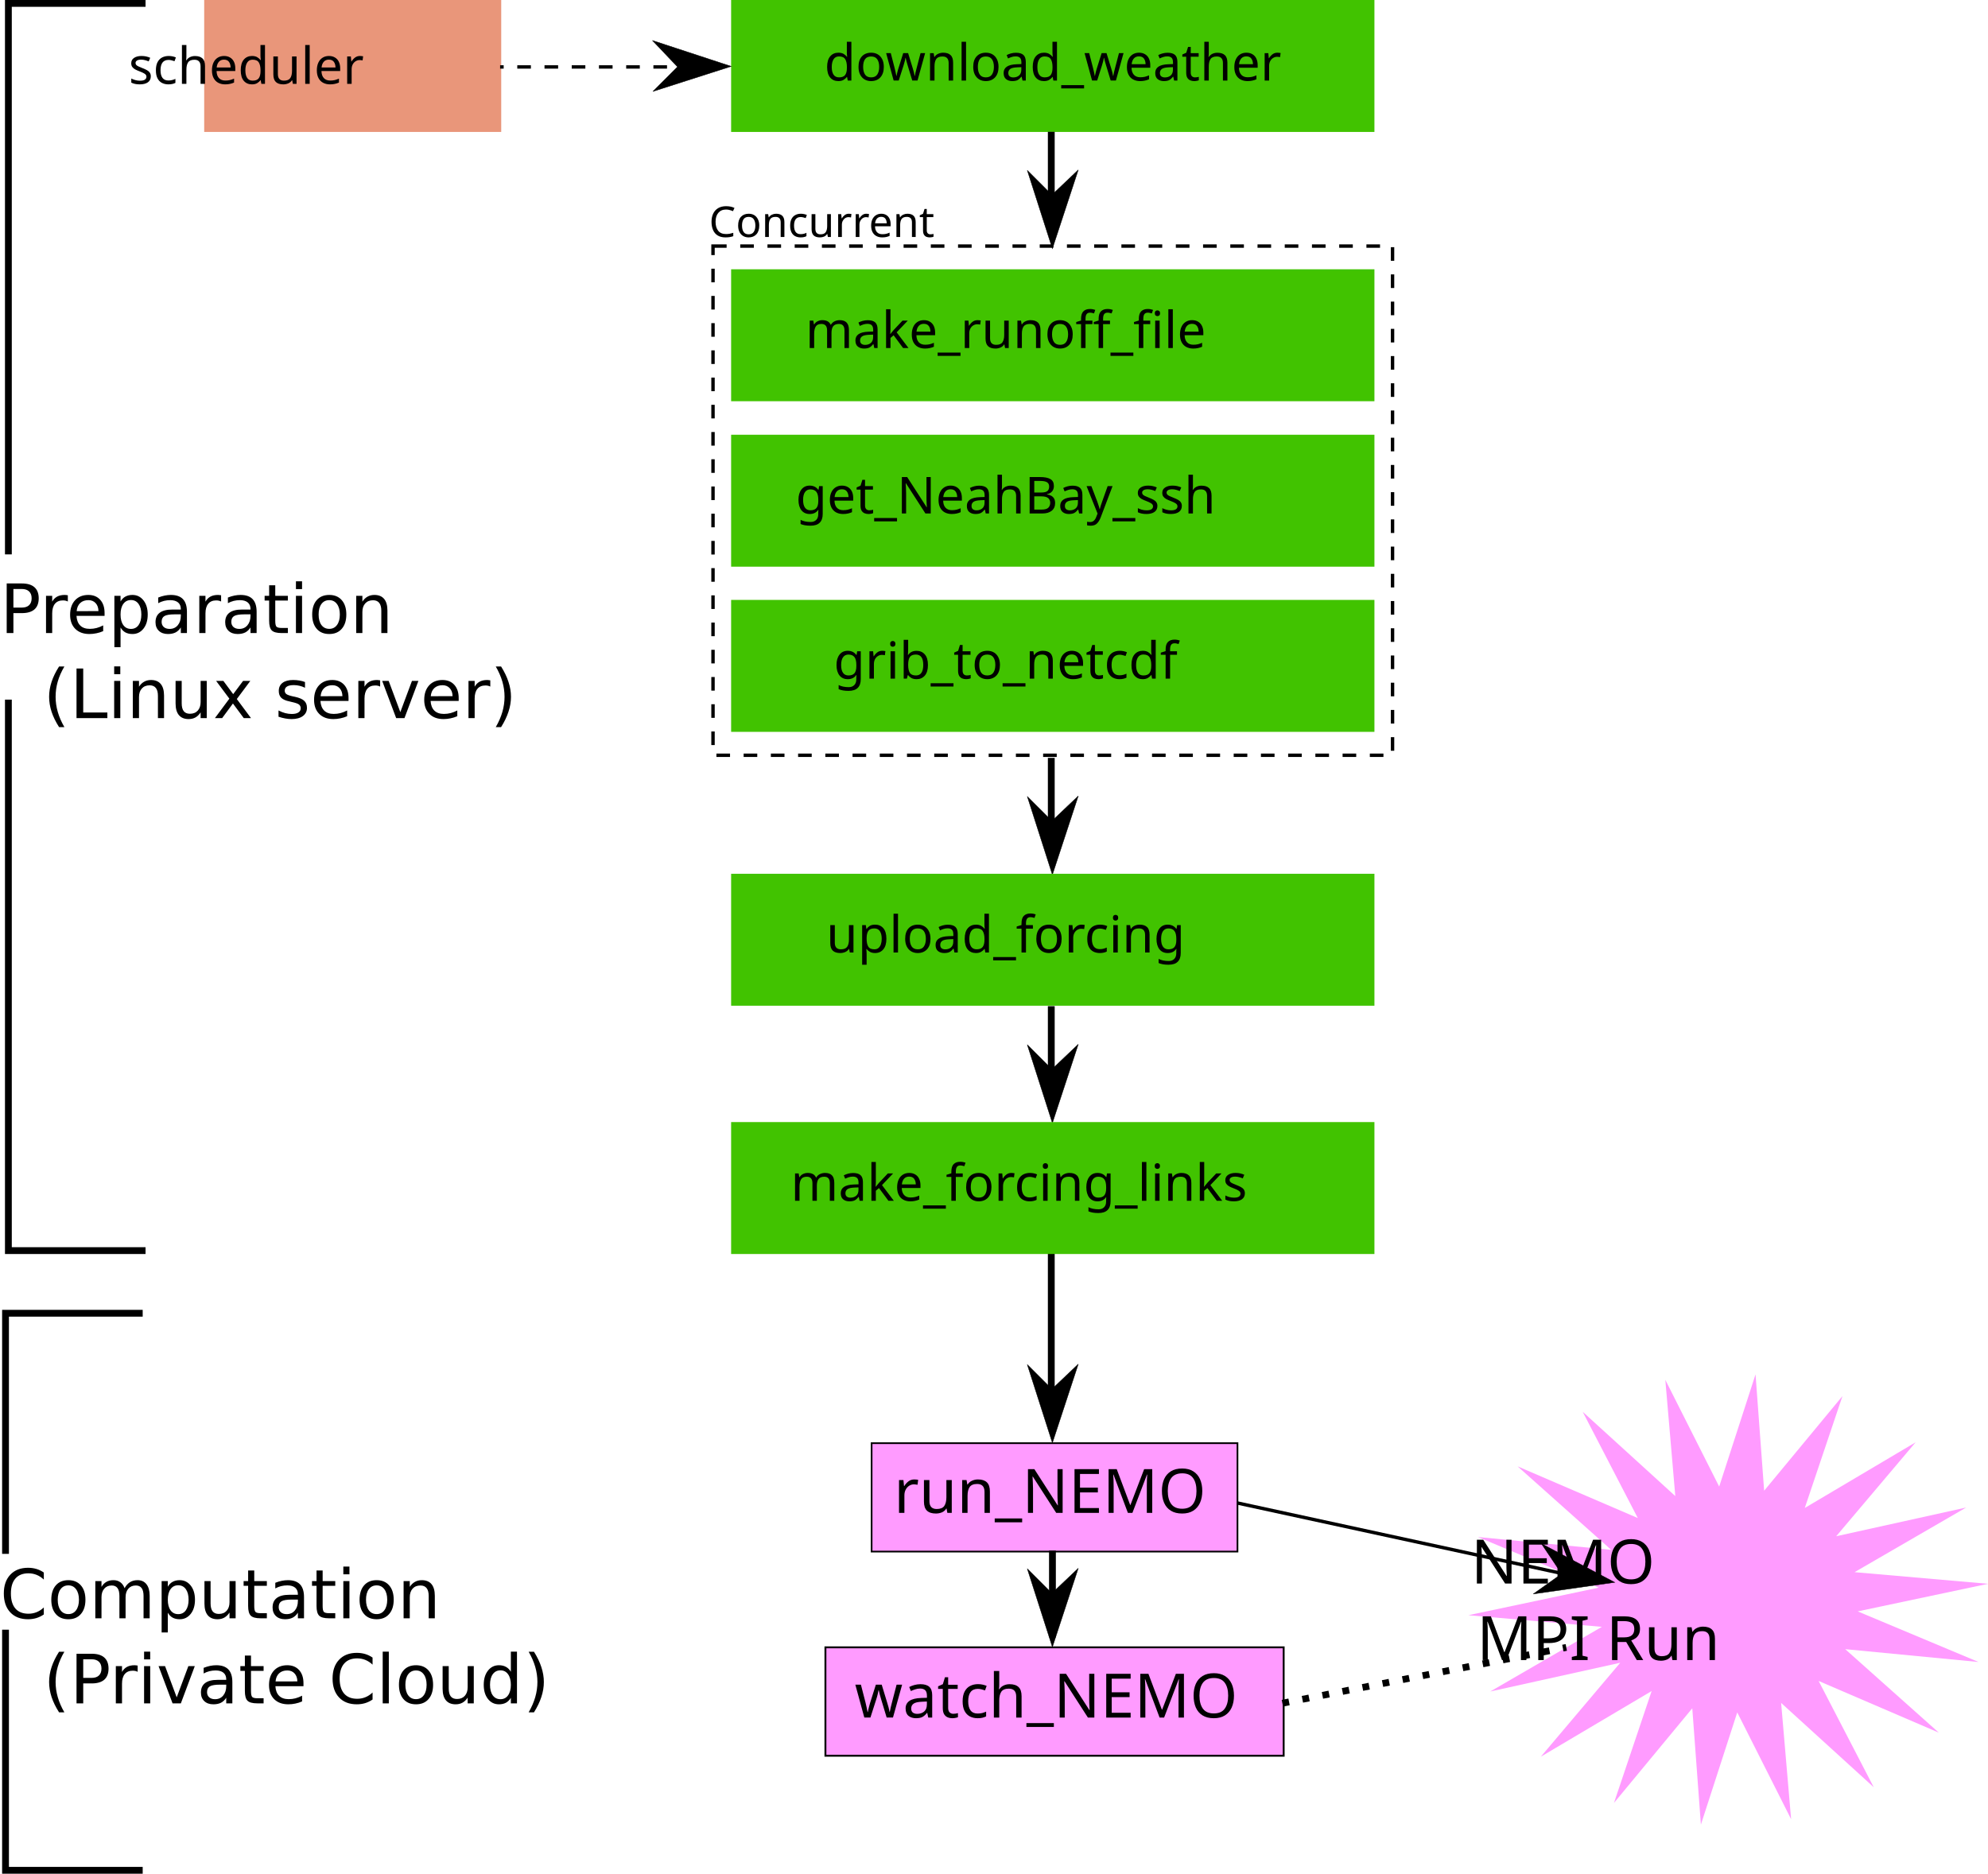
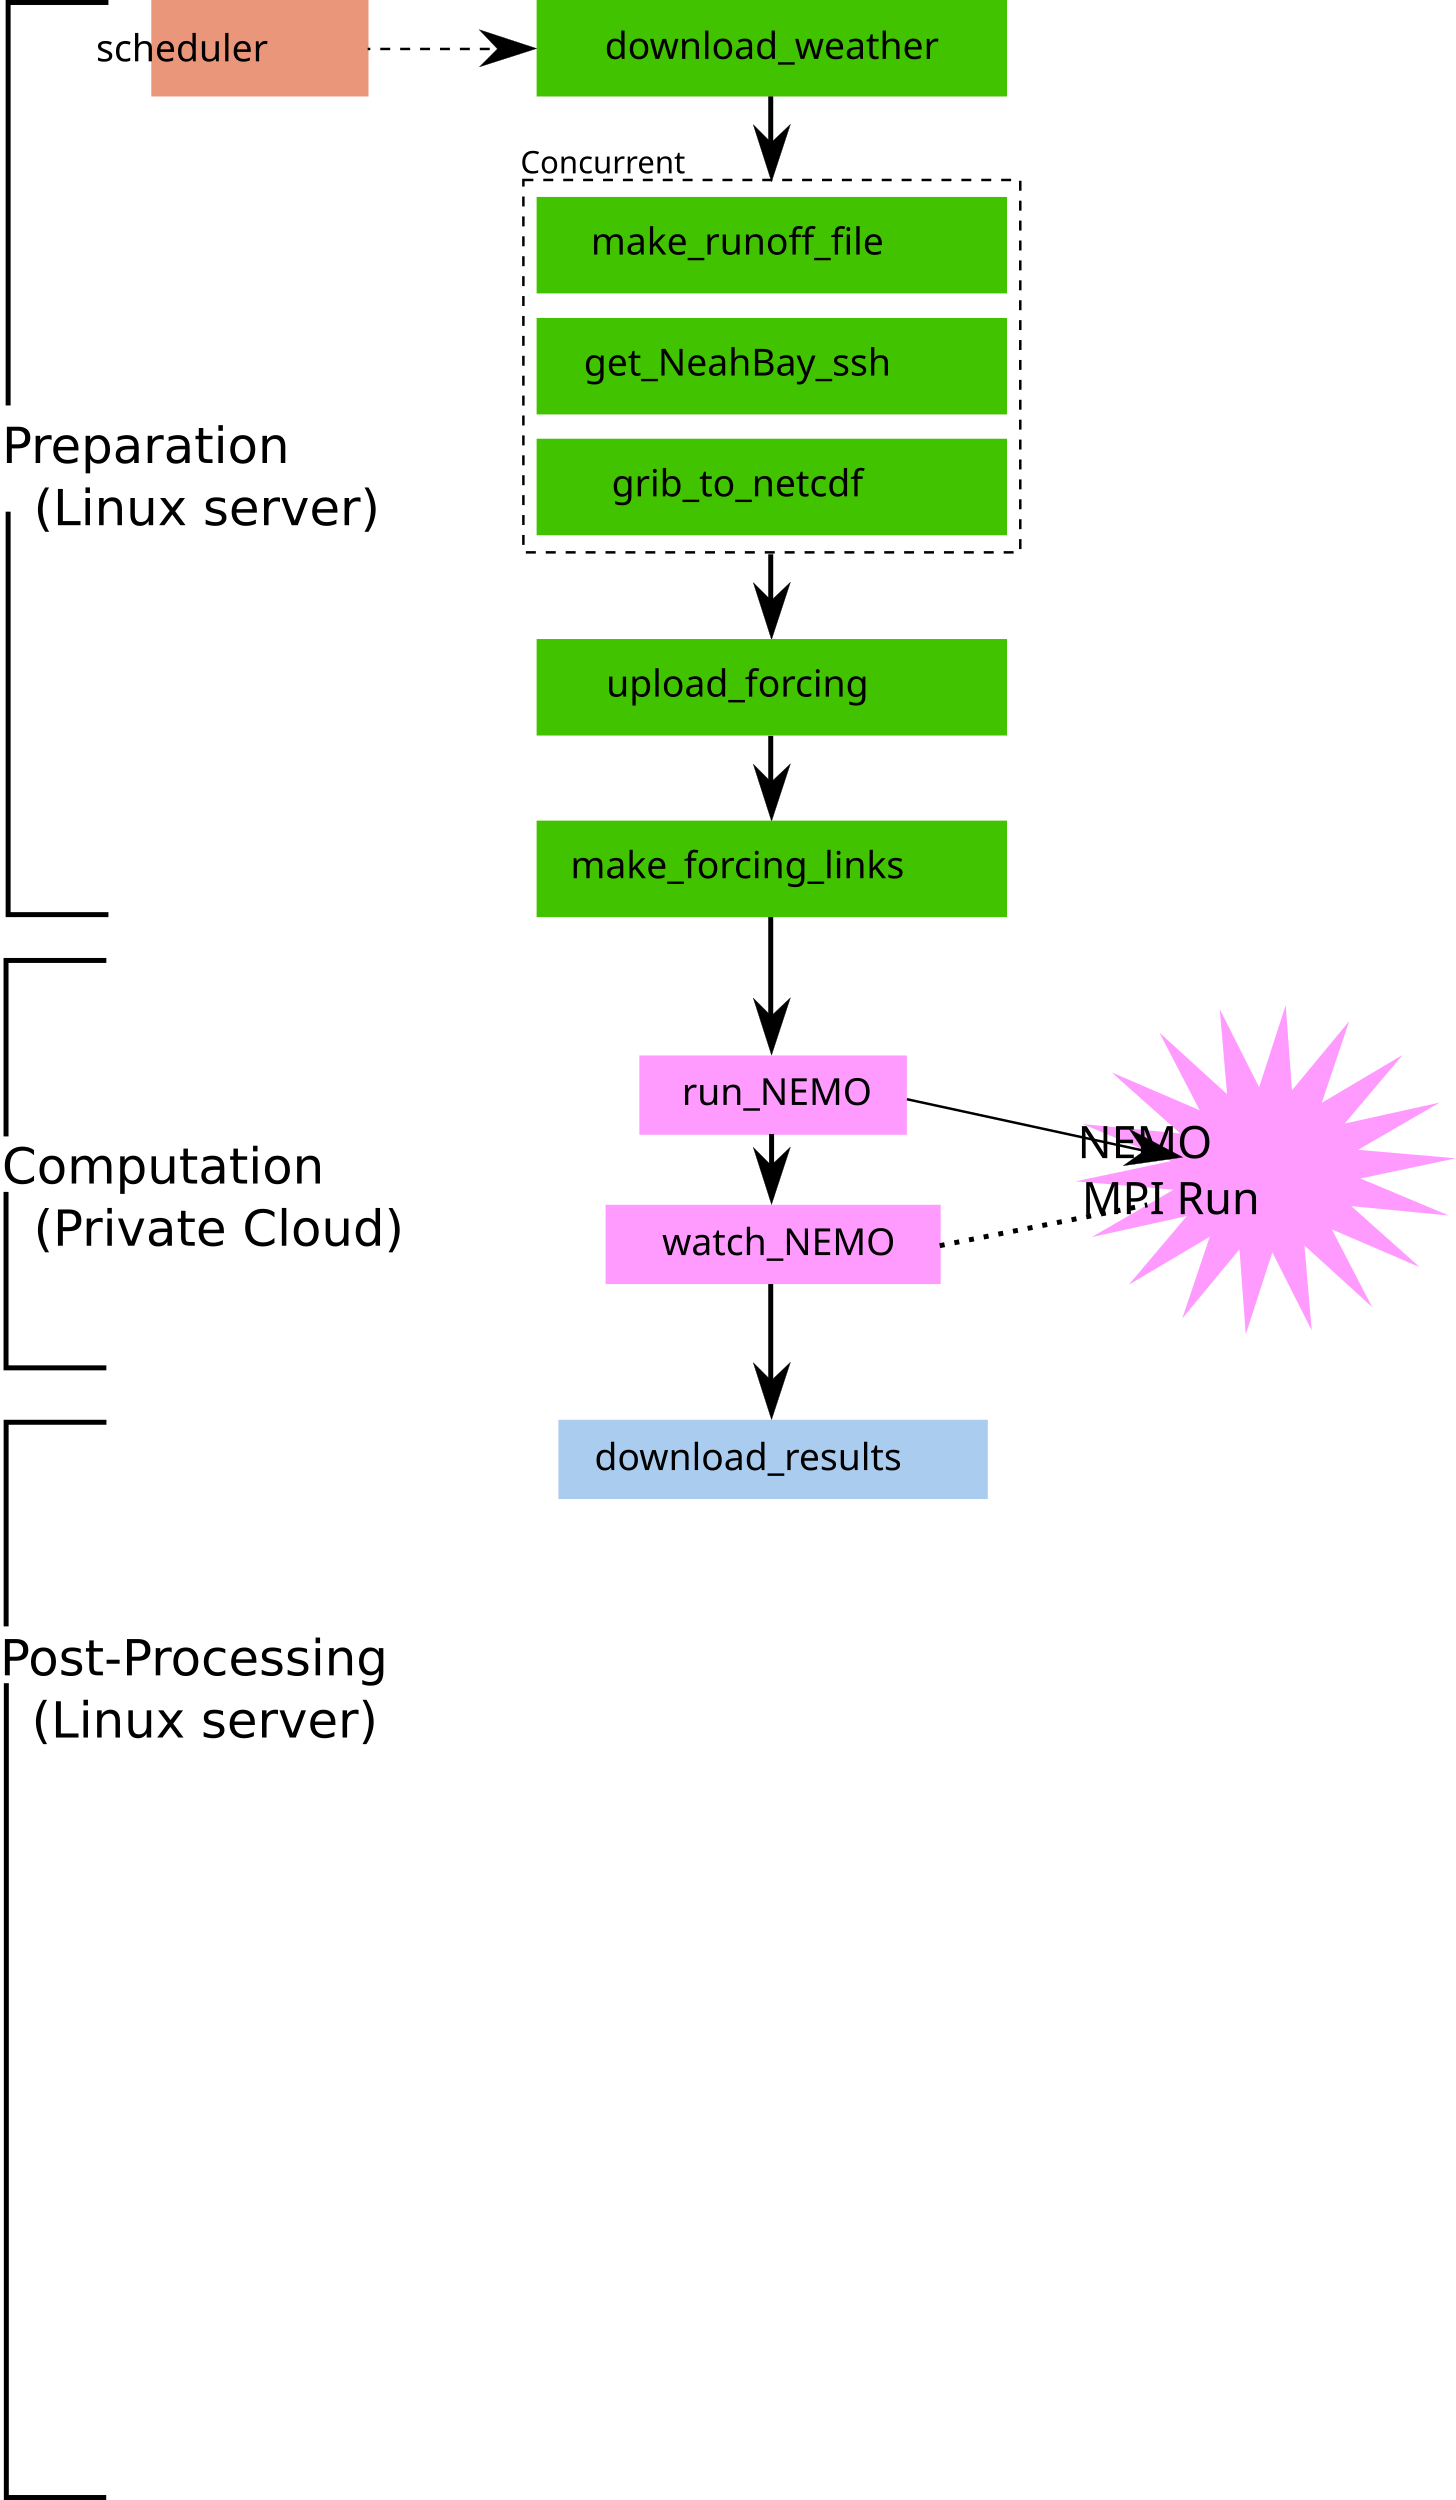
- <svg xmlns="http://www.w3.org/2000/svg" width="164.865mm" height="155.41mm" viewBox="0 0 584.166 550.664" id="svg4938" version="1.1">
+ <svg xmlns="http://www.w3.org/2000/svg" width="165.091mm" height="283.525mm" viewBox="0 0 584.968 1004.616" id="svg4938" version="1.1">
  <defs id="defs4940" />
-   <g id="layer1" transform="translate(-21.60096,-62.97421)">
+   <g id="layer1" transform="translate(-20.79937,-62.97421)">
+     <g id="g5060" transform="translate(0,146.5)">
+       <path id="path5062" d="m 330.515,478.177 0,-47.216" style="display:inline;fill:none;stroke:#000000;stroke-width:2;stroke-linecap:butt;stroke-linejoin:miter;stroke-miterlimit:4;stroke-dasharray:none;stroke-opacity:1" />
+       <path style="display:inline;fill:#000000;fill-opacity:1;stroke:#000000;stroke-width:0.111px;stroke-linecap:butt;stroke-linejoin:miter;stroke-opacity:1" d="m 330.841,487.028 7.608,-23.158 -7.749,7.361 -7.236,-7.227 z" id="path5064" />
+     </g>
    <g id="g5056">
      <path style="display:inline;fill:none;stroke:#000000;stroke-width:2;stroke-linecap:butt;stroke-linejoin:miter;stroke-miterlimit:4;stroke-dasharray:none;stroke-opacity:1" d="m 330.515,478.177 0,-47.216" id="path5050" />
      <path id="path5052" d="m 330.841,487.028 7.608,-23.158 -7.749,7.361 -7.236,-7.227 z" style="display:inline;fill:#000000;fill-opacity:1;stroke:#000000;stroke-width:0.111px;stroke-linecap:butt;stroke-linejoin:miter;stroke-opacity:1" />
    </g>
    <g id="g3480" transform="translate(0,184)">
      <path style="display:inline;fill:none;stroke:#000000;stroke-width:2;stroke-linecap:butt;stroke-linejoin:miter;stroke-miterlimit:4;stroke-dasharray:none;stroke-opacity:1" d="m 330.515,127.205 0,-25.495" id="path3482" />
      <path id="path3484" d="m 330.841,136.056 7.608,-23.158 -7.749,7.361 -7.236,-7.227 z" style="display:inline;fill:#000000;fill-opacity:1;stroke:#000000;stroke-width:0.111px;stroke-linecap:butt;stroke-linejoin:miter;stroke-opacity:1" />
    </g>
    <g id="g5542" transform="translate(-251.2546,-140.5252)">
      <rect y="203.499" x="487.693" height="38.776" width="189.033" id="rect6644" style="color:#000000;clip-rule:nonzero;display:inline;overflow:visible;visibility:visible;opacity:1;isolation:auto;mix-blend-mode:normal;color-interpolation:sRGB;color-interpolation-filters:linearRGB;solid-color:#000000;solid-opacity:1;fill:#41c300;fill-opacity:1;fill-rule:nonzero;stroke:#2a80b8;stroke-width:0;stroke-linecap:butt;stroke-linejoin:miter;stroke-miterlimit:4;stroke-dasharray:none;stroke-dashoffset:0;stroke-opacity:0.478;color-rendering:auto;image-rendering:auto;shape-rendering:auto;text-rendering:auto;enable-background:accumulate" />
      <text id="text6646" y="227.177" x="582.23" style="font-style:normal;font-variant:normal;font-weight:normal;font-stretch:normal;font-size:15px;line-height:125%;font-family:'Source Code Pro';-inkscape-font-specification:'Source Code Pro';text-align:center;letter-spacing:0px;word-spacing:0px;text-anchor:middle;fill:#000000;fill-opacity:1;stroke:none;stroke-width:1px;stroke-linecap:butt;stroke-linejoin:miter;stroke-opacity:1" xml:space="preserve">
        <tspan id="tspan6648" y="227.177" x="582.23">download_weather<tspan id="tspan6650" y="227.177" x="582.23" />
        </tspan>
      </text>
    </g>
    <g id="g5562">
      <rect style="color:#000000;clip-rule:nonzero;display:inline;overflow:visible;visibility:visible;opacity:1;isolation:auto;mix-blend-mode:normal;color-interpolation:sRGB;color-interpolation-filters:linearRGB;solid-color:#000000;solid-opacity:1;fill:#e9967a;fill-opacity:1;fill-rule:nonzero;stroke:#2a80b8;stroke-width:0;stroke-linecap:butt;stroke-linejoin:miter;stroke-miterlimit:4;stroke-dasharray:none;stroke-dashoffset:0;stroke-opacity:0.478;color-rendering:auto;image-rendering:auto;shape-rendering:auto;text-rendering:auto;enable-background:accumulate" id="rect6664" width="87.28" height="38.776" x="81.601" y="62.974" />
      <text id="text6666" y="87.612" x="125.17" style="font-style:normal;font-variant:normal;font-weight:normal;font-stretch:normal;font-size:15px;line-height:125%;font-family:'Source Code Pro';-inkscape-font-specification:'Source Code Pro';text-align:center;letter-spacing:0px;word-spacing:0px;text-anchor:middle;fill:#000000;fill-opacity:1;stroke:none;stroke-width:1px;stroke-linecap:butt;stroke-linejoin:miter;stroke-opacity:1" xml:space="preserve">
        <tspan id="tspan6668" y="87.612" x="125.17">
          <tspan id="tspan6670" y="87.612" x="125.17">scheduler</tspan>
        </tspan>
      </text>
    </g>
    <g id="g5570">
      <path id="path6674" d="m 236.47,82.477 -23.158,-7.608 7.361,7.749 -7.227,7.236 z" style="display:inline;fill:#000000;fill-opacity:1;stroke:#000000;stroke-width:0.111px;stroke-linecap:butt;stroke-linejoin:miter;stroke-opacity:1" />
      <path style="fill:none;fill-rule:evenodd;stroke:#000000;stroke-width:1;stroke-linecap:butt;stroke-linejoin:miter;stroke-miterlimit:4;stroke-dasharray:4, 4;stroke-dashoffset:0;stroke-opacity:1" d="m 233.602,82.652 c -65.048,0 -65.048,0 -65.048,0" id="path6676" />
    </g>
    <g id="g4257">
      <path id="path8718" d="m 330.515,127.205 0,-25.495" style="display:inline;fill:none;stroke:#000000;stroke-width:2;stroke-linecap:butt;stroke-linejoin:miter;stroke-miterlimit:4;stroke-dasharray:none;stroke-opacity:1" />
      <path style="display:inline;fill:#000000;fill-opacity:1;stroke:#000000;stroke-width:0.111px;stroke-linecap:butt;stroke-linejoin:miter;stroke-opacity:1" d="m 330.841,136.056 7.608,-23.158 -7.749,7.361 -7.236,-7.227 z" id="path8720" />
    </g>
    <g id="g4221">
      <rect style="color:#000000;clip-rule:nonzero;display:inline;overflow:visible;visibility:visible;opacity:1;isolation:auto;mix-blend-mode:normal;color-interpolation:sRGB;color-interpolation-filters:linearRGB;solid-color:#000000;solid-opacity:1;fill:#41c300;fill-opacity:1;fill-rule:nonzero;stroke:#2a80b8;stroke-width:0;stroke-linecap:butt;stroke-linejoin:miter;stroke-miterlimit:4;stroke-dasharray:none;stroke-dashoffset:0;stroke-opacity:0.478;color-rendering:auto;image-rendering:auto;shape-rendering:auto;text-rendering:auto;enable-background:accumulate" id="rect5526" width="189.033" height="38.776" x="236.439" y="142.115" />
      <text xml:space="preserve" style="font-style:normal;font-variant:normal;font-weight:normal;font-stretch:normal;font-size:15px;line-height:125%;font-family:'Source Code Pro';-inkscape-font-specification:'Source Code Pro';text-align:center;letter-spacing:0px;word-spacing:0px;text-anchor:middle;fill:#000000;fill-opacity:1;stroke:none;stroke-width:1px;stroke-linecap:butt;stroke-linejoin:miter;stroke-opacity:1" x="330.758" y="165.253" id="text5528">
        <tspan x="330.758" y="165.253" id="tspan5530">make_runoff_file</tspan>
      </text>
    </g>
    <g id="g3467">
      <rect y="190.74" x="236.439" height="38.776" width="189.033" id="rect4209" style="color:#000000;clip-rule:nonzero;display:inline;overflow:visible;visibility:visible;opacity:1;isolation:auto;mix-blend-mode:normal;color-interpolation:sRGB;color-interpolation-filters:linearRGB;solid-color:#000000;solid-opacity:1;fill:#41c300;fill-opacity:1;fill-rule:nonzero;stroke:#2a80b8;stroke-width:0;stroke-linecap:butt;stroke-linejoin:miter;stroke-miterlimit:4;stroke-dasharray:none;stroke-dashoffset:0;stroke-opacity:0.478;color-rendering:auto;image-rendering:auto;shape-rendering:auto;text-rendering:auto;enable-background:accumulate" />
      <text id="text4211" y="213.878" x="330.758" style="font-style:normal;font-variant:normal;font-weight:normal;font-stretch:normal;font-size:15px;line-height:125%;font-family:'Source Code Pro';-inkscape-font-specification:'Source Code Pro';text-align:center;letter-spacing:0px;word-spacing:0px;text-anchor:middle;fill:#000000;fill-opacity:1;stroke:none;stroke-width:1px;stroke-linecap:butt;stroke-linejoin:miter;stroke-opacity:1" xml:space="preserve">
        <tspan id="tspan4213" y="213.878" x="330.758">get_NeahBay_ssh</tspan>
      </text>
    </g>
    <g id="g3475">
      <rect y="135.295" x="231.117" height="149.646" width="199.678" id="rect4226" style="color:#000000;clip-rule:nonzero;display:inline;overflow:visible;visibility:visible;opacity:1;isolation:auto;mix-blend-mode:normal;color-interpolation:sRGB;color-interpolation-filters:linearRGB;solid-color:#000000;solid-opacity:1;fill:none;fill-opacity:1;fill-rule:nonzero;stroke:#000000;stroke-width:1;stroke-linecap:butt;stroke-linejoin:miter;stroke-miterlimit:4;stroke-dasharray:4, 4;stroke-dashoffset:0;stroke-opacity:1;color-rendering:auto;image-rendering:auto;shape-rendering:auto;text-rendering:auto;enable-background:accumulate" />
      <text id="text4246" y="132.618" x="229.915" style="font-style:normal;font-weight:normal;font-size:15px;line-height:125%;font-family:Sans;letter-spacing:0px;word-spacing:0px;fill:#000000;fill-opacity:1;stroke:none;stroke-width:1px;stroke-linecap:butt;stroke-linejoin:miter;stroke-opacity:1" xml:space="preserve">
        <tspan style="font-size:12.5px" y="132.618" x="229.915" id="tspan4248">Concurrent</tspan>
      </text>
    </g>
    <g transform="translate(0,97.16717)" id="g3456">
      <rect style="color:#000000;clip-rule:nonzero;display:inline;overflow:visible;visibility:visible;opacity:1;isolation:auto;mix-blend-mode:normal;color-interpolation:sRGB;color-interpolation-filters:linearRGB;solid-color:#000000;solid-opacity:1;fill:#41c300;fill-opacity:1;fill-rule:nonzero;stroke:#2a80b8;stroke-width:0;stroke-linecap:butt;stroke-linejoin:miter;stroke-miterlimit:4;stroke-dasharray:none;stroke-dashoffset:0;stroke-opacity:0.478;color-rendering:auto;image-rendering:auto;shape-rendering:auto;text-rendering:auto;enable-background:accumulate" id="rect3458" width="189.033" height="38.776" x="236.439" y="142.115" />
      <text xml:space="preserve" style="font-style:normal;font-variant:normal;font-weight:normal;font-stretch:normal;font-size:15px;line-height:125%;font-family:'Source Code Pro';-inkscape-font-specification:'Source Code Pro';text-align:center;letter-spacing:0px;word-spacing:0px;text-anchor:middle;fill:#000000;fill-opacity:1;stroke:none;stroke-width:1px;stroke-linecap:butt;stroke-linejoin:miter;stroke-opacity:1" x="330.758" y="165.253" id="text3460">
        <tspan x="330.758" y="165.253" id="tspan3462">grib_to_netcdf</tspan>
      </text>
    </g>
    <g id="g3497" transform="translate(0,8)">
      <rect y="311.768" x="236.439" height="38.776" width="189.033" id="rect3488" style="color:#000000;clip-rule:nonzero;display:inline;overflow:visible;visibility:visible;opacity:1;isolation:auto;mix-blend-mode:normal;color-interpolation:sRGB;color-interpolation-filters:linearRGB;solid-color:#000000;solid-opacity:1;fill:#41c300;fill-opacity:1;fill-rule:nonzero;stroke:#2a80b8;stroke-width:0;stroke-linecap:butt;stroke-linejoin:miter;stroke-miterlimit:4;stroke-dasharray:none;stroke-dashoffset:0;stroke-opacity:0.478;color-rendering:auto;image-rendering:auto;shape-rendering:auto;text-rendering:auto;enable-background:accumulate" />
      <text id="text3490" y="334.906" x="330.758" style="font-style:normal;font-variant:normal;font-weight:normal;font-stretch:normal;font-size:15px;line-height:125%;font-family:'Source Code Pro';-inkscape-font-specification:'Source Code Pro';text-align:center;letter-spacing:0px;word-spacing:0px;text-anchor:middle;fill:#000000;fill-opacity:1;stroke:none;stroke-width:1px;stroke-linecap:butt;stroke-linejoin:miter;stroke-opacity:1" xml:space="preserve">
        <tspan id="tspan3492" y="334.906" x="330.758">upload_forcing</tspan>
      </text>
    </g>
    <g transform="translate(0,256.9721)" id="g3502">
      <path id="path3504" d="m 330.515,127.205 0,-25.495" style="display:inline;fill:none;stroke:#000000;stroke-width:2;stroke-linecap:butt;stroke-linejoin:miter;stroke-miterlimit:4;stroke-dasharray:none;stroke-opacity:1" />
      <path style="display:inline;fill:#000000;fill-opacity:1;stroke:#000000;stroke-width:0.111px;stroke-linecap:butt;stroke-linejoin:miter;stroke-opacity:1" d="m 330.841,136.056 7.608,-23.158 -7.749,7.361 -7.236,-7.227 z" id="path3506" />
    </g>
-     <g id="g3519">
-       <rect style="color:#000000;clip-rule:nonzero;display:inline;overflow:visible;visibility:visible;opacity:1;isolation:auto;mix-blend-mode:normal;color-interpolation:sRGB;color-interpolation-filters:linearRGB;solid-color:#000000;solid-opacity:1;fill:#41c300;fill-opacity:1;fill-rule:nonzero;stroke:#2a80b8;stroke-width:0;stroke-linecap:butt;stroke-linejoin:miter;stroke-miterlimit:4;stroke-dasharray:none;stroke-dashoffset:0;stroke-opacity:0.478;color-rendering:auto;image-rendering:auto;shape-rendering:auto;text-rendering:auto;enable-background:accumulate" id="rect3510" width="189.033" height="38.776" x="236.439" y="392.74" />
+     <g id="g5033">
+       <g id="g3519">
+         <rect y="392.74" x="236.439" height="38.776" width="189.033" id="rect3510" style="color:#000000;clip-rule:nonzero;display:inline;overflow:visible;visibility:visible;opacity:1;isolation:auto;mix-blend-mode:normal;color-interpolation:sRGB;color-interpolation-filters:linearRGB;solid-color:#000000;solid-opacity:1;fill:#41c300;fill-opacity:1;fill-rule:nonzero;stroke:#2a80b8;stroke-width:0;stroke-linecap:butt;stroke-linejoin:miter;stroke-miterlimit:4;stroke-dasharray:none;stroke-dashoffset:0;stroke-opacity:0.478;color-rendering:auto;image-rendering:auto;shape-rendering:auto;text-rendering:auto;enable-background:accumulate" />
+       </g>
+       <text xml:space="preserve" style="font-style:normal;font-variant:normal;font-weight:normal;font-stretch:normal;font-size:15px;line-height:125%;font-family:'Source Code Pro';-inkscape-font-specification:'Source Code Pro';text-align:center;letter-spacing:0px;word-spacing:0px;text-anchor:middle;fill:#000000;fill-opacity:1;stroke:none;stroke-width:1px;stroke-linecap:butt;stroke-linejoin:miter;stroke-opacity:1" x="330.758" y="415.878" id="text3512">
+         <tspan x="330.758" y="415.878" id="tspan3514">make_forcing_links</tspan>
+       </text>
    </g>
-     <text id="text3512" y="415.878" x="330.758" style="font-style:normal;font-variant:normal;font-weight:normal;font-stretch:normal;font-size:15px;line-height:125%;font-family:'Source Code Pro';-inkscape-font-specification:'Source Code Pro';text-align:center;letter-spacing:0px;word-spacing:0px;text-anchor:middle;fill:#000000;fill-opacity:1;stroke:none;stroke-width:1px;stroke-linecap:butt;stroke-linejoin:miter;stroke-opacity:1" xml:space="preserve">
-       <tspan id="tspan3514" y="415.878" x="330.758">make_forcing_links</tspan>
-     </text>
    <g id="g6042">
      <text xml:space="preserve" style="font-style:normal;font-variant:normal;font-weight:normal;font-stretch:normal;font-size:20px;line-height:125%;font-family:'DejaVu Sans';-inkscape-font-specification:'DejaVu Sans';letter-spacing:0px;word-spacing:0px;fill:#000000;fill-opacity:1;stroke:none;stroke-width:1px;stroke-linecap:butt;stroke-linejoin:miter;stroke-opacity:1" x="21.601" y="249.025" id="text8678">
        <tspan x="21.601" y="249.025" id="tspan8682" style="font-style:normal;font-variant:normal;font-weight:normal;font-stretch:normal;font-family:'DejaVu Sans';-inkscape-font-specification:'DejaVu Sans';fill:#000000;fill-opacity:1;stroke:none;stroke-opacity:1">Preparation</tspan>
        <tspan id="tspan7954" x="21.601" y="274.025" style="font-style:normal;font-variant:normal;font-weight:normal;font-stretch:normal;font-family:'DejaVu Sans';-inkscape-font-specification:'DejaVu Sans';fill:#000000;fill-opacity:1;stroke:none;stroke-opacity:1">  (Linux server)</tspan>
      </text>
      <path id="path9276" d="m 24.064,268.589 0,161.927 40.305,0" style="fill:none;fill-rule:evenodd;stroke:#000000;stroke-width:2;stroke-linecap:butt;stroke-linejoin:miter;stroke-miterlimit:4;stroke-dasharray:none;stroke-opacity:1" />
      <path style="fill:none;fill-rule:evenodd;stroke:#000000;stroke-width:2;stroke-linecap:butt;stroke-linejoin:miter;stroke-miterlimit:4;stroke-dasharray:none;stroke-opacity:1" d="m 24.064,225.902 0,-161.927 40.305,0" id="path6040" />
    </g>
-     <g style="display:inline" id="g3996" transform="translate(2.221761,130.887)">
-       <rect y="356.223" x="275.498" height="31.859" width="107.508" id="rect3021" style="fill:#ff9bff;fill-rule:evenodd;stroke:#000000;stroke-width:0.497px;stroke-linecap:butt;stroke-linejoin:miter;stroke-opacity:1" />
-       <text id="text3023" y="376.71" x="282.024" style="font-style:normal;font-weight:normal;font-size:40px;line-height:125%;font-family:Sans;letter-spacing:0px;word-spacing:0px;fill:#000000;fill-opacity:1;stroke:none" xml:space="preserve">
-         <tspan style="font-size:18px" y="376.71" x="282.024" id="tspan3025">run_NEMO</tspan>
+     <g id="g5039">
+       <rect y="487.11" x="277.72" height="31.859" width="107.508" id="rect3021" style="fill:#ff9bff;fill-rule:evenodd;stroke:none;stroke-width:0.497px;stroke-linecap:butt;stroke-linejoin:miter;stroke-opacity:1" />
+       <text id="text3023" y="506.996" x="294.79" style="font-style:normal;font-weight:normal;font-size:40px;line-height:125%;font-family:Sans;letter-spacing:0px;word-spacing:0px;fill:#000000;fill-opacity:1;stroke:none" xml:space="preserve">
+         <tspan style="font-style:normal;font-variant:normal;font-weight:normal;font-stretch:normal;font-size:14.988px;font-family:'Source Code Pro';-inkscape-font-specification:'Source Code Pro'" y="506.996" x="294.79" id="tspan3025">run_NEMO</tspan>
      </text>
    </g>
-     <g style="display:inline" id="g4001" transform="translate(2.221751,130.887)">
-       <rect style="fill:#ff9bff;fill-rule:evenodd;stroke:#000000;stroke-width:0.556px;stroke-linecap:butt;stroke-linejoin:miter;stroke-opacity:1" id="rect3041" width="134.649" height="31.859" x="261.928" y="416.223" />
-       <text xml:space="preserve" style="font-style:normal;font-weight:normal;font-size:40px;line-height:125%;font-family:Sans;letter-spacing:0px;word-spacing:0px;fill:#000000;fill-opacity:1;stroke:none" x="270.511" y="436.868" id="text3043">
-         <tspan id="tspan3045" x="270.511" y="436.868" style="font-size:18px">watch_NEMO</tspan>
+     <g id="g5047">
+       <rect style="fill:#ff9bff;fill-rule:evenodd;stroke:none;stroke-width:0.556px;stroke-linecap:butt;stroke-linejoin:miter;stroke-opacity:1" id="rect3041" width="134.649" height="31.859" x="264.15" y="547.11" />
+       <text xml:space="preserve" style="font-style:normal;font-weight:normal;font-size:40px;line-height:125%;font-family:Sans;letter-spacing:0px;word-spacing:0px;fill:#000000;fill-opacity:1;stroke:none" x="286.838" y="567.326" id="text3043">
+         <tspan id="tspan3045" x="286.838" y="567.326" style="font-style:normal;font-variant:normal;font-weight:normal;font-stretch:normal;font-size:14.988px;font-family:'Source Code Pro';-inkscape-font-specification:'Source Code Pro'">watch_NEMO</tspan>
      </text>
    </g>
    <g transform="translate(74.0762,186.7825)" style="display:inline" id="g5643">
      <path transform="matrix(1.379492,0,0,1.199404,-213.6995,-47.56703)" d="m 516,374.362 -19.729,-20.658 2.127,28.486 -11.474,-26.16 -7.744,27.496 -1.835,-28.507 -16.681,23.189 8.026,-27.415 -23.606,16.085 L 462,343.862 l -27.684,7.041 23.77,-15.842 -28.423,-2.852 27.755,-6.757 -25.733,-12.401 28.392,3.143 -19.94,-20.455 25.605,12.664 L 454,282.362 l 19.729,20.658 -2.127,-28.486 11.474,26.16 7.744,-27.496 1.835,28.507 16.681,-23.189 -8.026,27.415 23.606,-16.085 L 508,312.862 l 27.684,-7.041 -23.77,15.842 28.423,2.852 -27.755,6.757 25.733,12.401 -28.392,-3.143 19.94,20.455 -25.605,-12.664 z" id="path3029" style="fill:#ff9bff" />
      <text id="text3031" y="341.574" x="453.587" style="font-style:normal;font-weight:normal;font-size:40px;line-height:125%;font-family:Sans;letter-spacing:0px;word-spacing:0px;fill:#000000;fill-opacity:1;stroke:none" xml:space="preserve">
        <tspan style="font-size:18px;text-align:center;text-anchor:middle" y="341.574" x="453.587" id="tspan3033">NEMO</tspan>
        <tspan style="font-size:18px;text-align:center;text-anchor:middle" id="tspan3037" y="364.074" x="453.587">MPI Run</tspan>
      </text>
    </g>
    <path id="path4275" d="m 496.081,528.019 -21.553,-11.387 5.956,8.875 -8.339,5.92 z" style="display:inline;fill:#000000;fill-opacity:1;stroke:#000000;stroke-width:0.111px;stroke-linecap:butt;stroke-linejoin:miter;stroke-opacity:1" />
    <path style="display:inline;fill:none;stroke:#000000;stroke-width:1px;stroke-linecap:butt;stroke-linejoin:miter;stroke-opacity:1" d="m 480.969,525.481 -95.722,-20.784" id="path4801" />
    <path style="display:inline;fill:none;stroke:#000000;stroke-width:2;stroke-linecap:butt;stroke-linejoin:miter;stroke-miterlimit:4;stroke-dasharray:2, 4;stroke-dashoffset:0;stroke-opacity:1" d="m 398.42,563.536 83.428,-16.393" id="path4803" />
    <g transform="translate(221.6433,130.887)" style="display:inline" id="g9403">
      <g id="g7965">
        <text xml:space="preserve" style="font-style:normal;font-variant:normal;font-weight:normal;font-stretch:normal;font-size:20px;line-height:125%;font-family:'DejaVu Sans';-inkscape-font-specification:'DejaVu Sans';letter-spacing:0px;word-spacing:0px;fill:#000000;fill-opacity:1;stroke:none;stroke-width:1px;stroke-linecap:butt;stroke-linejoin:miter;stroke-opacity:1" x="-200.042" y="407.685" id="text8686">
          <tspan x="-200.042" y="407.685" id="tspan8688">Computation</tspan>
          <tspan id="tspan7963" x="-200.042" y="432.685">  (Private Cloud)</tspan>
        </text>
        <path id="path9270" d="m -198.419,411.041 0,70.711 40.305,0" style="fill:none;fill-rule:evenodd;stroke:#000000;stroke-width:2;stroke-linecap:butt;stroke-linejoin:miter;stroke-miterlimit:4;stroke-dasharray:none;stroke-opacity:1" />
        <path style="fill:none;fill-rule:evenodd;stroke:#000000;stroke-width:2;stroke-linecap:butt;stroke-linejoin:miter;stroke-miterlimit:4;stroke-dasharray:none;stroke-opacity:1" d="m -198.419,388.751 0,-70.711 40.305,0" id="path9272" />
      </g>
    </g>
    <g id="g5044">
      <path style="display:inline;fill:none;stroke:#000000;stroke-width:2;stroke-linecap:butt;stroke-linejoin:miter;stroke-miterlimit:4;stroke-dasharray:none;stroke-opacity:1" d="m 330.858,544.177 0,-25.495" id="path5032" />
      <path id="path5034" d="m 330.841,547.028 7.608,-23.158 -7.749,7.361 -7.236,-7.227 z" style="display:inline;fill:#000000;fill-opacity:1;stroke:#000000;stroke-width:0.111px;stroke-linecap:butt;stroke-linejoin:miter;stroke-opacity:1" />
    </g>
+     <g transform="translate(221.6815,138.5344)" style="display:inline" id="g4691">
+       <text xml:space="preserve" style="font-style:normal;font-variant:normal;font-weight:normal;font-stretch:normal;font-size:20px;line-height:125%;font-family:'DejaVu Sans';-inkscape-font-specification:'DejaVu Sans';letter-spacing:0px;word-spacing:0px;fill:#000000;fill-opacity:1;stroke:none;stroke-width:1px;stroke-linecap:butt;stroke-linejoin:miter;stroke-opacity:1" x="-200.882" y="597.67" id="text8690">
+         <tspan x="-200.882" y="597.67" id="tspan8692">Post-Processing</tspan>
+         <tspan id="tspan7976" x="-200.882" y="622.67">  (Linux server)</tspan>
+       </text>
+       <path id="path9262" d="m -198.419,577.996 0,-82.024 40.305,0" style="fill:none;fill-rule:evenodd;stroke:#000000;stroke-width:2;stroke-linecap:butt;stroke-linejoin:miter;stroke-miterlimit:4;stroke-dasharray:none;stroke-opacity:1" />
+       <path style="fill:none;fill-rule:evenodd;stroke:#000000;stroke-width:2;stroke-linecap:butt;stroke-linejoin:miter;stroke-miterlimit:4;stroke-dasharray:none;stroke-opacity:1" d="m -198.34,600.827 0,327.229 40.145,0" id="path9264" />
+     </g>
+     <g id="g5055" transform="translate(3.115959,-78.60107)">
+       <rect y="712.107" x="242.089" height="31.859" width="172.538" id="rect3100" style="fill:#aaccee;fill-rule:evenodd;stroke:none;stroke-width:0.63px;stroke-linecap:butt;stroke-linejoin:miter;stroke-opacity:1" />
+       <text id="text3102" y="732.323" x="256.567" style="font-style:normal;font-weight:normal;font-size:40px;line-height:125%;font-family:Sans;letter-spacing:0px;word-spacing:0px;fill:#000000;fill-opacity:1;stroke:none" xml:space="preserve">
+         <tspan style="font-style:normal;font-variant:normal;font-weight:normal;font-stretch:normal;font-size:14.988px;font-family:'Source Code Pro';-inkscape-font-specification:'Source Code Pro'" y="732.323" x="256.567" id="tspan3104">download_results</tspan>
+       </text>
+     </g>
  </g>
</svg>
